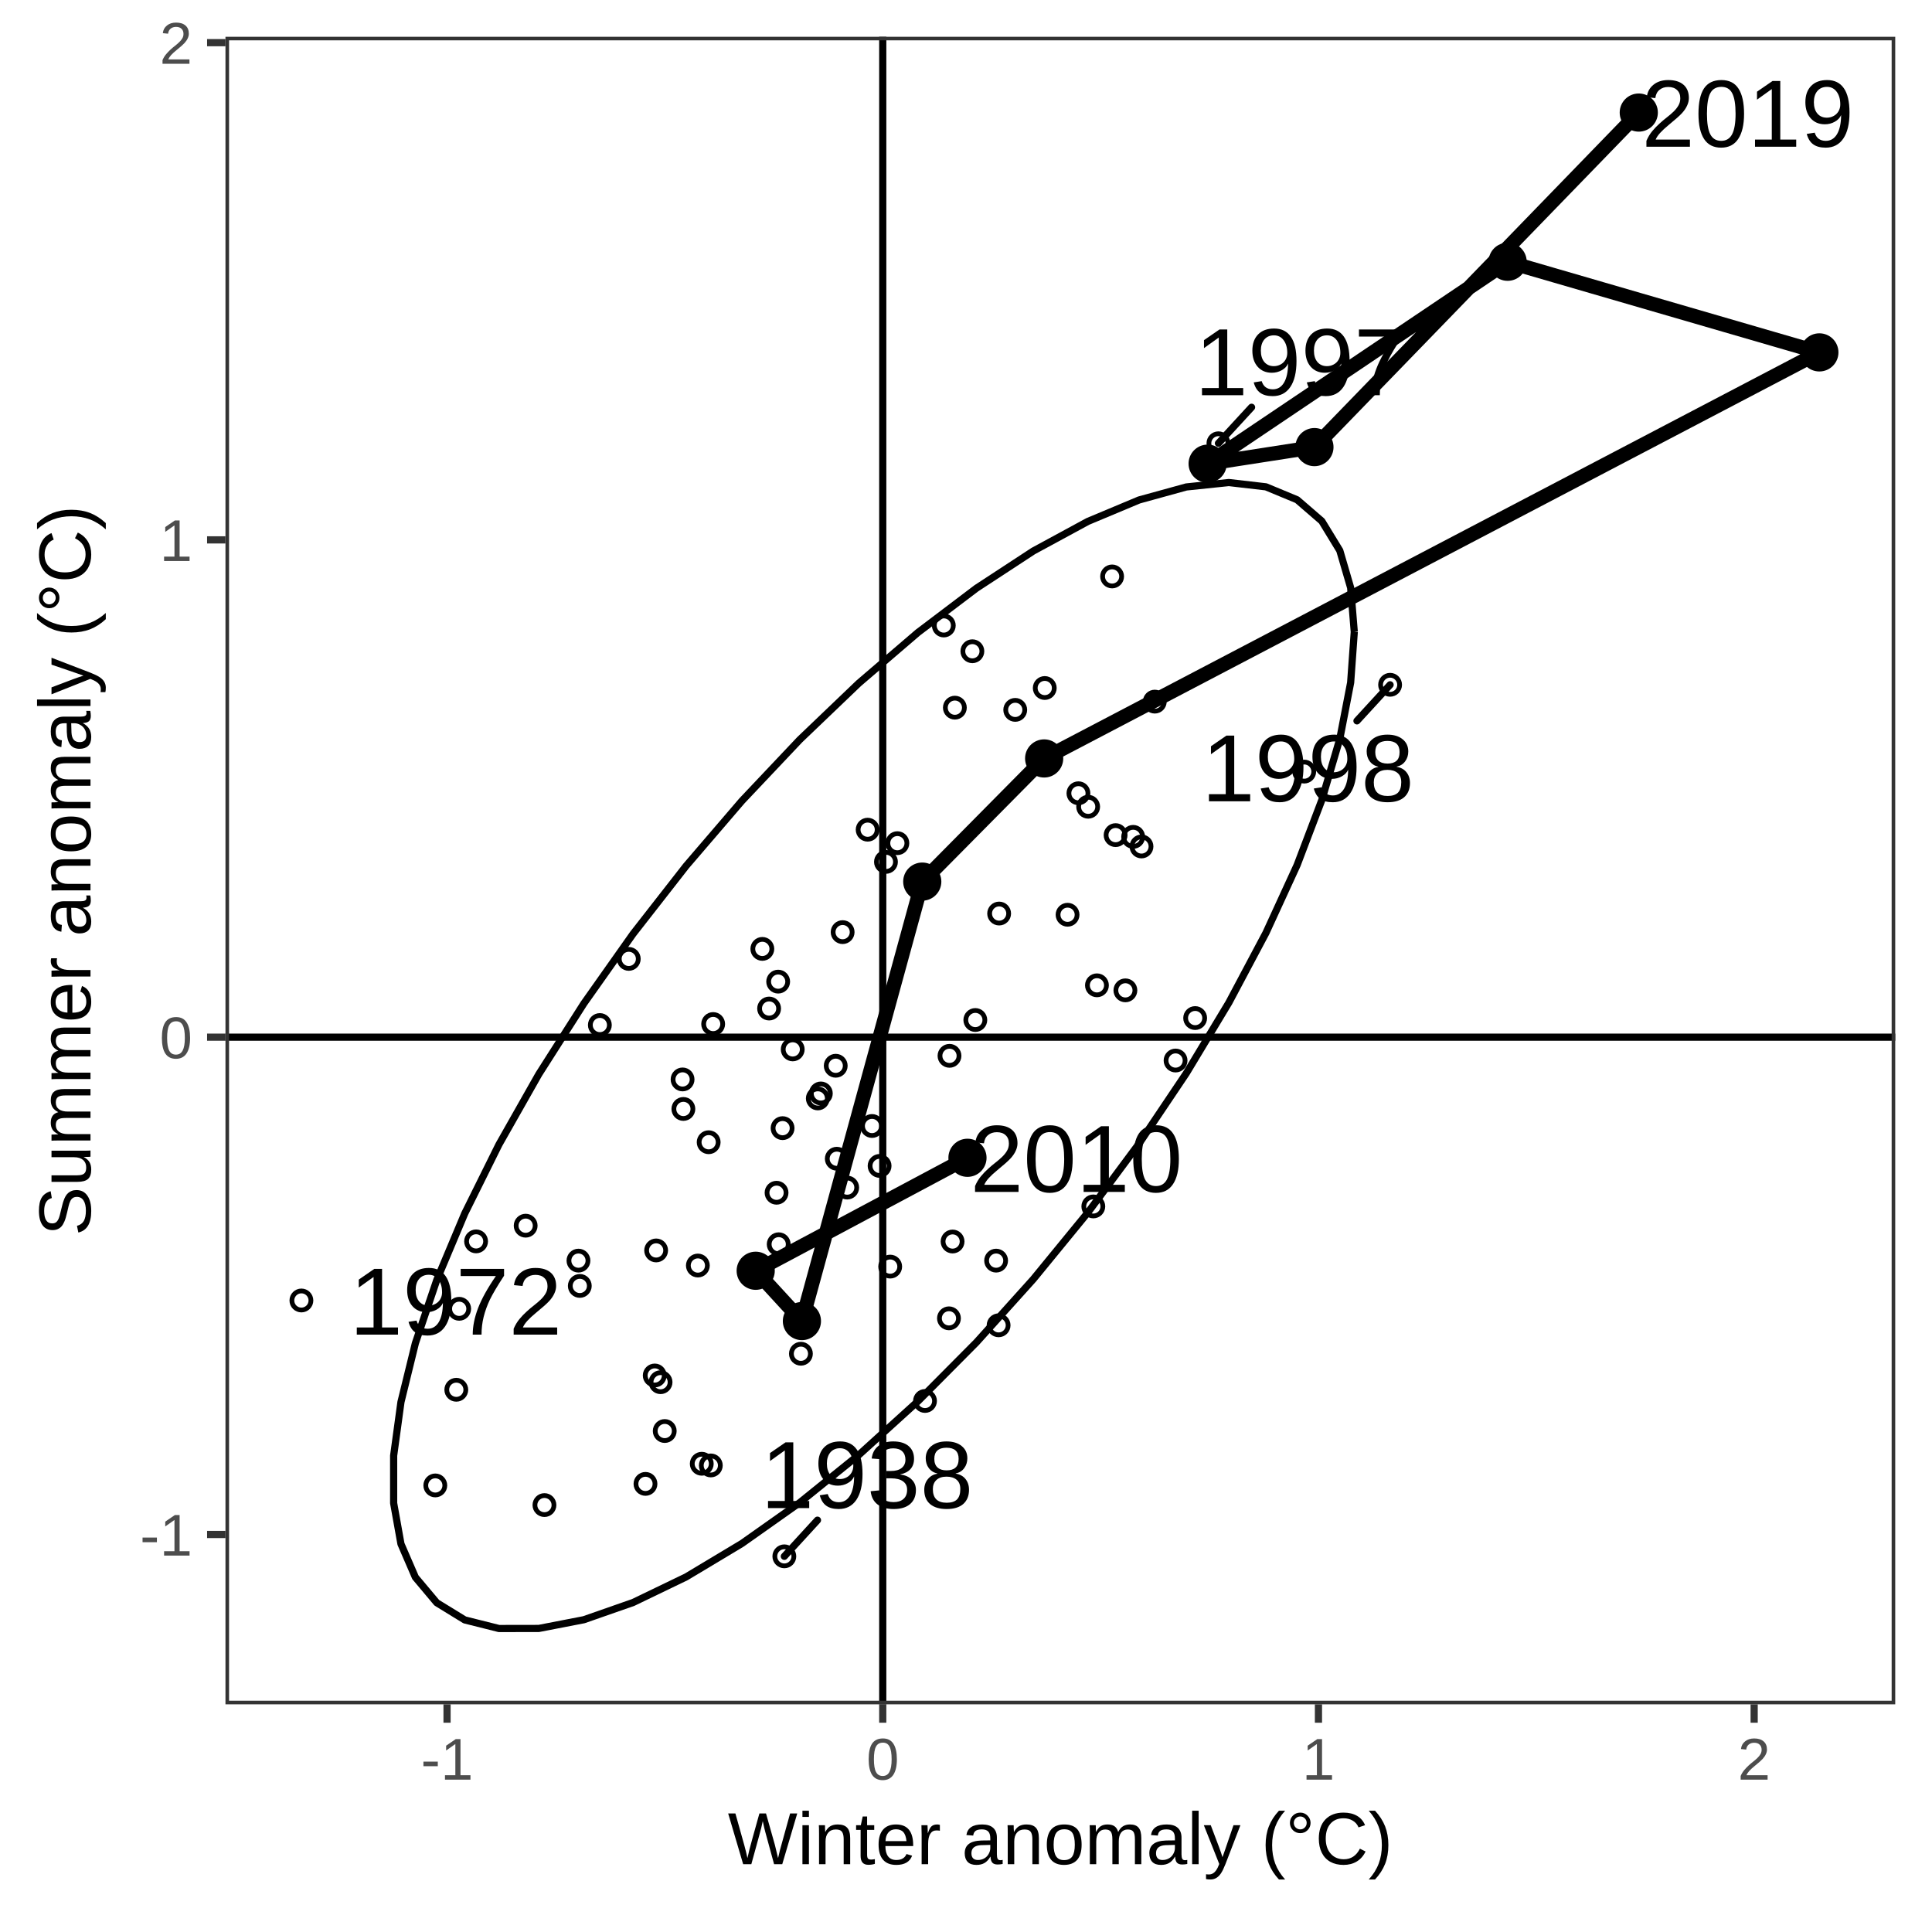
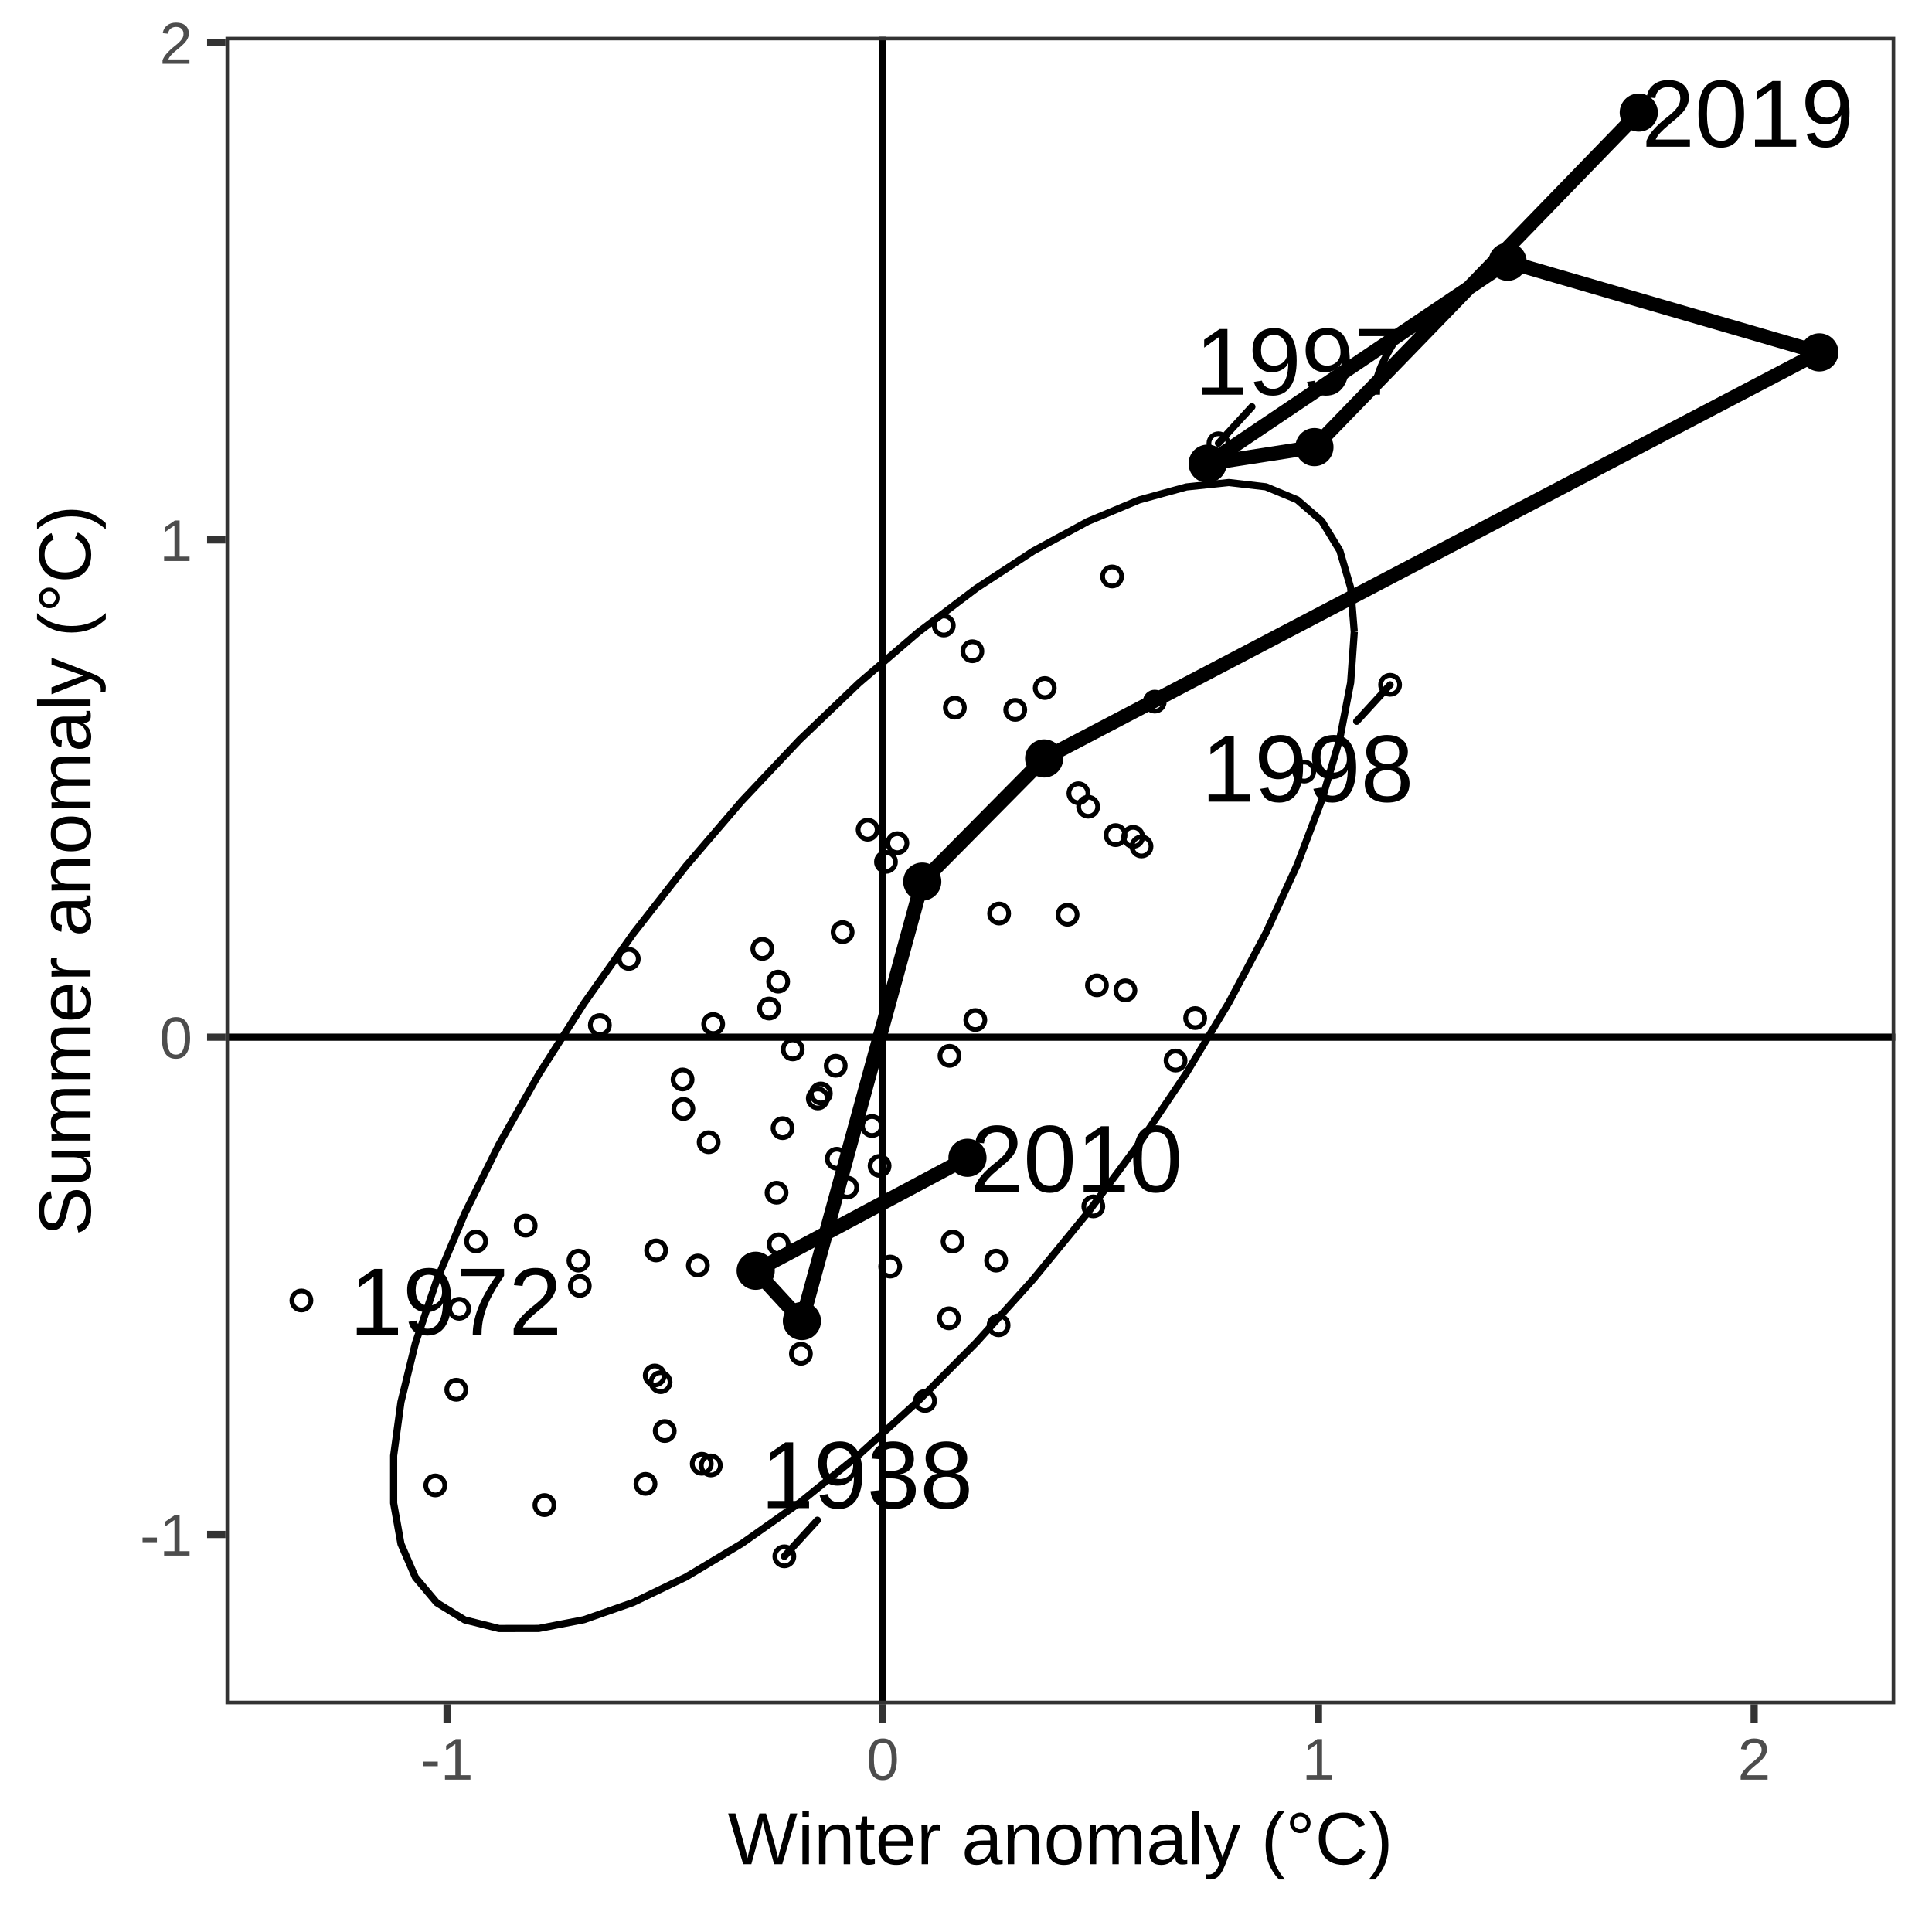
<svg xmlns="http://www.w3.org/2000/svg" viewBox="0 0 288.00 288.00">
  <defs>
    <style type="text/css">
    line, polyline, polygon, path, rect, circle {
      fill: none;
      stroke: #000000;
      stroke-linecap: round;
      stroke-linejoin: round;
      stroke-miterlimit: 10.00;
    }
  </style>
  </defs>
  <rect width="100%" height="100%" style="stroke: none; fill: #FFFFFF;" />
  <rect x="0.00" y="0.00" width="288.00" height="288.00" style="stroke-width: 1.07; stroke: #FFFFFF; fill: #FFFFFF;" />
  <defs>
    <clipPath id="cpMzMuNjF8MjgyLjUyfDI1NC4wNnw1LjQ4">
      <rect x="33.61" y="5.48" width="248.91" height="248.58" />
    </clipPath>
  </defs>
  <rect x="33.61" y="5.48" width="248.91" height="248.58" style="stroke-width: 1.07; stroke: none; fill: #FFFFFF;" clip-path="url(#cpMzMuNjF8MjgyLjUyfDI1NC4wNnw1LjQ4)" />
  <line x1="33.61" y1="154.61" x2="282.52" y2="154.61" style="stroke-width: 1.07; stroke-linecap: butt;" clip-path="url(#cpMzMuNjF8MjgyLjUyfDI1NC4wNnw1LjQ4)" />
  <line x1="131.59" y1="254.06" x2="131.59" y2="5.48" style="stroke-width: 1.07; stroke-linecap: butt;" clip-path="url(#cpMzMuNjF8MjgyLjUyfDI1NC4wNnw1LjQ4)" />
  <polyline points="201.88,94.20 201.34,87.61 199.72,82.07 197.04,77.68 193.36,74.50 188.71,72.57 183.18,71.93 176.84,72.59 169.80,74.53 162.16,77.73 154.03,82.14 145.55,87.69 136.83,94.29 128.01,101.85 119.22,110.26 110.60,119.38 102.28,129.08 94.38,139.20 87.03,149.60 80.32,160.13 74.38,170.61 69.28,180.89 65.11,190.81 61.92,200.23 59.77,209.00 58.68,216.99 58.68,224.07 59.77,230.15 61.92,235.12 65.11,238.92 69.28,241.48 74.38,242.76 80.32,242.75 87.03,241.45 94.38,238.88 102.28,235.07 110.60,230.08 119.22,223.99 128.01,216.89 136.83,208.89 145.55,200.11 154.03,190.69 162.16,180.76 169.80,170.47 176.84,159.99 183.18,149.47 188.71,139.07 193.36,128.95 197.04,119.26 199.72,110.15 201.34,101.75 201.88,94.20 " style="stroke-width: 1.07; stroke-linecap: butt;" clip-path="url(#cpMzMuNjF8MjgyLjUyfDI1NC4wNnw1LjQ4)" />
  <circle cx="97.81" cy="186.40" r="1.42" style="stroke-width: 0.71;" clip-path="url(#cpMzMuNjF8MjgyLjUyfDI1NC4wNnw1LjQ4)" />
  <circle cx="116.92" cy="232.00" r="1.42" style="stroke-width: 0.71;" clip-path="url(#cpMzMuNjF8MjgyLjUyfDI1NC4wNnw1LjQ4)" />
  <circle cx="148.86" cy="197.56" r="1.42" style="stroke-width: 0.71;" clip-path="url(#cpMzMuNjF8MjgyLjUyfDI1NC4wNnw1LjQ4)" />
  <circle cx="178.16" cy="151.76" r="1.42" style="stroke-width: 0.71;" clip-path="url(#cpMzMuNjF8MjgyLjUyfDI1NC4wNnw1LjQ4)" />
  <circle cx="194.42" cy="115.02" r="1.42" style="stroke-width: 0.71;" clip-path="url(#cpMzMuNjF8MjgyLjUyfDI1NC4wNnw1LjQ4)" />
  <circle cx="159.14" cy="136.36" r="1.42" style="stroke-width: 0.71;" clip-path="url(#cpMzMuNjF8MjgyLjUyfDI1NC4wNnw1LjQ4)" />
  <circle cx="116.66" cy="168.17" r="1.42" style="stroke-width: 0.71;" clip-path="url(#cpMzMuNjF8MjgyLjUyfDI1NC4wNnw1LjQ4)" />
  <circle cx="145.39" cy="152.05" r="1.42" style="stroke-width: 0.71;" clip-path="url(#cpMzMuNjF8MjgyLjUyfDI1NC4wNnw1LjQ4)" />
  <circle cx="131.12" cy="173.80" r="1.42" style="stroke-width: 0.71;" clip-path="url(#cpMzMuNjF8MjgyLjUyfDI1NC4wNnw1LjQ4)" />
  <circle cx="86.23" cy="187.92" r="1.42" style="stroke-width: 0.71;" clip-path="url(#cpMzMuNjF8MjgyLjUyfDI1NC4wNnw1LjQ4)" />
  <circle cx="89.42" cy="152.80" r="1.42" style="stroke-width: 0.71;" clip-path="url(#cpMzMuNjF8MjgyLjUyfDI1NC4wNnw1LjQ4)" />
  <circle cx="101.75" cy="160.91" r="1.42" style="stroke-width: 0.71;" clip-path="url(#cpMzMuNjF8MjgyLjUyfDI1NC4wNnw1LjQ4)" />
  <circle cx="70.97" cy="185.05" r="1.42" style="stroke-width: 0.71;" clip-path="url(#cpMzMuNjF8MjgyLjUyfDI1NC4wNnw1LjQ4)" />
  <circle cx="68.02" cy="207.17" r="1.42" style="stroke-width: 0.71;" clip-path="url(#cpMzMuNjF8MjgyLjUyfDI1NC4wNnw1LjQ4)" />
  <circle cx="104.03" cy="188.65" r="1.42" style="stroke-width: 0.71;" clip-path="url(#cpMzMuNjF8MjgyLjUyfDI1NC4wNnw1LjQ4)" />
  <circle cx="96.22" cy="221.20" r="1.42" style="stroke-width: 0.71;" clip-path="url(#cpMzMuNjF8MjgyLjUyfDI1NC4wNnw1LjQ4)" />
  <circle cx="142.00" cy="185.07" r="1.42" style="stroke-width: 0.71;" clip-path="url(#cpMzMuNjF8MjgyLjUyfDI1NC4wNnw1LjQ4)" />
  <circle cx="137.89" cy="208.84" r="1.42" style="stroke-width: 0.71;" clip-path="url(#cpMzMuNjF8MjgyLjUyfDI1NC4wNnw1LjQ4)" />
  <circle cx="104.61" cy="218.20" r="1.42" style="stroke-width: 0.71;" clip-path="url(#cpMzMuNjF8MjgyLjUyfDI1NC4wNnw1LjQ4)" />
  <circle cx="64.89" cy="221.43" r="1.42" style="stroke-width: 0.71;" clip-path="url(#cpMzMuNjF8MjgyLjUyfDI1NC4wNnw1LjQ4)" />
  <circle cx="101.87" cy="165.31" r="1.42" style="stroke-width: 0.71;" clip-path="url(#cpMzMuNjF8MjgyLjUyfDI1NC4wNnw1LjQ4)" />
  <circle cx="162.21" cy="120.26" r="1.42" style="stroke-width: 0.71;" clip-path="url(#cpMzMuNjF8MjgyLjUyfDI1NC4wNnw1LjQ4)" />
  <circle cx="122.36" cy="163.00" r="1.42" style="stroke-width: 0.71;" clip-path="url(#cpMzMuNjF8MjgyLjUyfDI1NC4wNnw1LjQ4)" />
  <circle cx="116.08" cy="185.48" r="1.42" style="stroke-width: 0.71;" clip-path="url(#cpMzMuNjF8MjgyLjUyfDI1NC4wNnw1LjQ4)" />
  <circle cx="125.61" cy="138.95" r="1.42" style="stroke-width: 0.71;" clip-path="url(#cpMzMuNjF8MjgyLjUyfDI1NC4wNnw1LjQ4)" />
  <circle cx="126.29" cy="177.03" r="1.42" style="stroke-width: 0.71;" clip-path="url(#cpMzMuNjF8MjgyLjUyfDI1NC4wNnw1LjQ4)" />
  <circle cx="167.76" cy="147.63" r="1.42" style="stroke-width: 0.71;" clip-path="url(#cpMzMuNjF8MjgyLjUyfDI1NC4wNnw1LjQ4)" />
  <circle cx="129.99" cy="167.85" r="1.42" style="stroke-width: 0.71;" clip-path="url(#cpMzMuNjF8MjgyLjUyfDI1NC4wNnw1LjQ4)" />
  <circle cx="105.64" cy="170.27" r="1.42" style="stroke-width: 0.71;" clip-path="url(#cpMzMuNjF8MjgyLjUyfDI1NC4wNnw1LjQ4)" />
  <circle cx="132.70" cy="188.81" r="1.42" style="stroke-width: 0.71;" clip-path="url(#cpMzMuNjF8MjgyLjUyfDI1NC4wNnw1LjQ4)" />
  <circle cx="118.17" cy="156.43" r="1.42" style="stroke-width: 0.71;" clip-path="url(#cpMzMuNjF8MjgyLjUyfDI1NC4wNnw1LjQ4)" />
  <circle cx="93.73" cy="142.94" r="1.42" style="stroke-width: 0.71;" clip-path="url(#cpMzMuNjF8MjgyLjUyfDI1NC4wNnw1LjQ4)" />
  <circle cx="78.36" cy="182.71" r="1.42" style="stroke-width: 0.71;" clip-path="url(#cpMzMuNjF8MjgyLjUyfDI1NC4wNnw1LjQ4)" />
  <circle cx="119.39" cy="201.80" r="1.42" style="stroke-width: 0.71;" clip-path="url(#cpMzMuNjF8MjgyLjUyfDI1NC4wNnw1LjQ4)" />
  <circle cx="68.45" cy="195.10" r="1.42" style="stroke-width: 0.71;" clip-path="url(#cpMzMuNjF8MjgyLjUyfDI1NC4wNnw1LjQ4)" />
  <circle cx="44.93" cy="193.86" r="1.42" style="stroke-width: 0.71;" clip-path="url(#cpMzMuNjF8MjgyLjUyfDI1NC4wNnw1LjQ4)" />
  <circle cx="99.09" cy="213.32" r="1.42" style="stroke-width: 0.71;" clip-path="url(#cpMzMuNjF8MjgyLjUyfDI1NC4wNnw1LjQ4)" />
  <circle cx="97.60" cy="205.04" r="1.42" style="stroke-width: 0.71;" clip-path="url(#cpMzMuNjF8MjgyLjUyfDI1NC4wNnw1LjQ4)" />
  <circle cx="81.16" cy="224.36" r="1.42" style="stroke-width: 0.71;" clip-path="url(#cpMzMuNjF8MjgyLjUyfDI1NC4wNnw1LjQ4)" />
  <circle cx="105.96" cy="218.45" r="1.42" style="stroke-width: 0.71;" clip-path="url(#cpMzMuNjF8MjgyLjUyfDI1NC4wNnw1LjQ4)" />
  <circle cx="141.46" cy="196.52" r="1.42" style="stroke-width: 0.71;" clip-path="url(#cpMzMuNjF8MjgyLjUyfDI1NC4wNnw1LjQ4)" />
  <circle cx="113.64" cy="141.45" r="1.42" style="stroke-width: 0.71;" clip-path="url(#cpMzMuNjF8MjgyLjUyfDI1NC4wNnw1LjQ4)" />
  <circle cx="115.76" cy="177.80" r="1.42" style="stroke-width: 0.71;" clip-path="url(#cpMzMuNjF8MjgyLjUyfDI1NC4wNnw1LjQ4)" />
  <circle cx="162.98" cy="179.84" r="1.42" style="stroke-width: 0.71;" clip-path="url(#cpMzMuNjF8MjgyLjUyfDI1NC4wNnw1LjQ4)" />
  <circle cx="175.24" cy="158.09" r="1.42" style="stroke-width: 0.71;" clip-path="url(#cpMzMuNjF8MjgyLjUyfDI1NC4wNnw1LjQ4)" />
  <circle cx="114.65" cy="150.34" r="1.42" style="stroke-width: 0.71;" clip-path="url(#cpMzMuNjF8MjgyLjUyfDI1NC4wNnw1LjQ4)" />
  <circle cx="172.14" cy="104.59" r="1.42" style="stroke-width: 0.71;" clip-path="url(#cpMzMuNjF8MjgyLjUyfDI1NC4wNnw1LjQ4)" />
  <circle cx="160.76" cy="118.25" r="1.42" style="stroke-width: 0.71;" clip-path="url(#cpMzMuNjF8MjgyLjUyfDI1NC4wNnw1LjQ4)" />
  <circle cx="116.00" cy="146.33" r="1.42" style="stroke-width: 0.71;" clip-path="url(#cpMzMuNjF8MjgyLjUyfDI1NC4wNnw1LjQ4)" />
  <circle cx="124.58" cy="158.87" r="1.42" style="stroke-width: 0.71;" clip-path="url(#cpMzMuNjF8MjgyLjUyfDI1NC4wNnw1LjQ4)" />
  <circle cx="166.30" cy="124.49" r="1.42" style="stroke-width: 0.71;" clip-path="url(#cpMzMuNjF8MjgyLjUyfDI1NC4wNnw1LjQ4)" />
  <circle cx="170.16" cy="126.18" r="1.42" style="stroke-width: 0.71;" clip-path="url(#cpMzMuNjF8MjgyLjUyfDI1NC4wNnw1LjQ4)" />
  <circle cx="132.07" cy="128.48" r="1.42" style="stroke-width: 0.71;" clip-path="url(#cpMzMuNjF8MjgyLjUyfDI1NC4wNnw1LjQ4)" />
  <circle cx="140.69" cy="93.24" r="1.42" style="stroke-width: 0.71;" clip-path="url(#cpMzMuNjF8MjgyLjUyfDI1NC4wNnw1LjQ4)" />
  <circle cx="129.34" cy="123.68" r="1.42" style="stroke-width: 0.71;" clip-path="url(#cpMzMuNjF8MjgyLjUyfDI1NC4wNnw1LjQ4)" />
  <circle cx="165.78" cy="85.93" r="1.42" style="stroke-width: 0.71;" clip-path="url(#cpMzMuNjF8MjgyLjUyfDI1NC4wNnw1LjQ4)" />
  <circle cx="144.95" cy="97.08" r="1.42" style="stroke-width: 0.71;" clip-path="url(#cpMzMuNjF8MjgyLjUyfDI1NC4wNnw1LjQ4)" />
  <circle cx="155.74" cy="102.56" r="1.42" style="stroke-width: 0.71;" clip-path="url(#cpMzMuNjF8MjgyLjUyfDI1NC4wNnw1LjQ4)" />
  <circle cx="168.92" cy="124.75" r="1.42" style="stroke-width: 0.71;" clip-path="url(#cpMzMuNjF8MjgyLjUyfDI1NC4wNnw1LjQ4)" />
  <circle cx="151.34" cy="105.82" r="1.42" style="stroke-width: 0.71;" clip-path="url(#cpMzMuNjF8MjgyLjUyfDI1NC4wNnw1LjQ4)" />
  <circle cx="181.63" cy="66.08" r="1.42" style="stroke-width: 0.71;" clip-path="url(#cpMzMuNjF8MjgyLjUyfDI1NC4wNnw1LjQ4)" />
  <circle cx="207.22" cy="102.08" r="1.42" style="stroke-width: 0.71;" clip-path="url(#cpMzMuNjF8MjgyLjUyfDI1NC4wNnw1LjQ4)" />
  <circle cx="148.49" cy="187.92" r="1.42" style="stroke-width: 0.71;" clip-path="url(#cpMzMuNjF8MjgyLjUyfDI1NC4wNnw1LjQ4)" />
  <circle cx="121.91" cy="163.74" r="1.42" style="stroke-width: 0.71;" clip-path="url(#cpMzMuNjF8MjgyLjUyfDI1NC4wNnw1LjQ4)" />
  <circle cx="124.74" cy="172.73" r="1.42" style="stroke-width: 0.71;" clip-path="url(#cpMzMuNjF8MjgyLjUyfDI1NC4wNnw1LjQ4)" />
  <circle cx="141.54" cy="157.39" r="1.42" style="stroke-width: 0.71;" clip-path="url(#cpMzMuNjF8MjgyLjUyfDI1NC4wNnw1LjQ4)" />
  <circle cx="163.52" cy="146.88" r="1.42" style="stroke-width: 0.71;" clip-path="url(#cpMzMuNjF8MjgyLjUyfDI1NC4wNnw1LjQ4)" />
  <circle cx="133.77" cy="125.69" r="1.42" style="stroke-width: 0.71;" clip-path="url(#cpMzMuNjF8MjgyLjUyfDI1NC4wNnw1LjQ4)" />
  <circle cx="142.34" cy="105.49" r="1.42" style="stroke-width: 0.71;" clip-path="url(#cpMzMuNjF8MjgyLjUyfDI1NC4wNnw1LjQ4)" />
  <circle cx="148.94" cy="136.18" r="1.42" style="stroke-width: 0.71;" clip-path="url(#cpMzMuNjF8MjgyLjUyfDI1NC4wNnw1LjQ4)" />
  <circle cx="106.31" cy="152.65" r="1.42" style="stroke-width: 0.71;" clip-path="url(#cpMzMuNjF8MjgyLjUyfDI1NC4wNnw1LjQ4)" />
  <circle cx="98.47" cy="206.04" r="1.42" style="stroke-width: 0.71;" clip-path="url(#cpMzMuNjF8MjgyLjUyfDI1NC4wNnw1LjQ4)" />
  <circle cx="86.43" cy="191.69" r="1.42" style="stroke-width: 0.71;" clip-path="url(#cpMzMuNjF8MjgyLjUyfDI1NC4wNnw1LjQ4)" />
  <circle cx="144.22" cy="172.59" r="1.42" style="stroke-width: 0.71;" clip-path="url(#cpMzMuNjF8MjgyLjUyfDI1NC4wNnw1LjQ4)" />
  <circle cx="112.65" cy="189.43" r="1.42" style="stroke-width: 0.71;" clip-path="url(#cpMzMuNjF8MjgyLjUyfDI1NC4wNnw1LjQ4)" />
  <circle cx="119.54" cy="196.93" r="1.42" style="stroke-width: 0.71;" clip-path="url(#cpMzMuNjF8MjgyLjUyfDI1NC4wNnw1LjQ4)" />
  <circle cx="137.48" cy="131.42" r="1.42" style="stroke-width: 0.71;" clip-path="url(#cpMzMuNjF8MjgyLjUyfDI1NC4wNnw1LjQ4)" />
  <circle cx="155.65" cy="113.06" r="1.42" style="stroke-width: 0.71;" clip-path="url(#cpMzMuNjF8MjgyLjUyfDI1NC4wNnw1LjQ4)" />
  <circle cx="271.21" cy="52.53" r="1.42" style="stroke-width: 0.71;" clip-path="url(#cpMzMuNjF8MjgyLjUyfDI1NC4wNnw1LjQ4)" />
  <circle cx="224.74" cy="39.02" r="1.42" style="stroke-width: 0.71;" clip-path="url(#cpMzMuNjF8MjgyLjUyfDI1NC4wNnw1LjQ4)" />
  <circle cx="180.02" cy="69.12" r="1.42" style="stroke-width: 0.71;" clip-path="url(#cpMzMuNjF8MjgyLjUyfDI1NC4wNnw1LjQ4)" />
  <circle cx="195.94" cy="66.65" r="1.42" style="stroke-width: 0.71;" clip-path="url(#cpMzMuNjF8MjgyLjUyfDI1NC4wNnw1LjQ4)" />
  <circle cx="244.29" cy="16.78" r="1.42" style="stroke-width: 0.71;" clip-path="url(#cpMzMuNjF8MjgyLjUyfDI1NC4wNnw1LjQ4)" />
  <circle cx="144.22" cy="172.59" r="2.49" style="stroke-width: 0.71; fill: #000000;" clip-path="url(#cpMzMuNjF8MjgyLjUyfDI1NC4wNnw1LjQ4)" />
  <circle cx="112.65" cy="189.43" r="2.49" style="stroke-width: 0.71; fill: #000000;" clip-path="url(#cpMzMuNjF8MjgyLjUyfDI1NC4wNnw1LjQ4)" />
  <circle cx="119.54" cy="196.93" r="2.49" style="stroke-width: 0.71; fill: #000000;" clip-path="url(#cpMzMuNjF8MjgyLjUyfDI1NC4wNnw1LjQ4)" />
  <circle cx="137.48" cy="131.42" r="2.49" style="stroke-width: 0.71; fill: #000000;" clip-path="url(#cpMzMuNjF8MjgyLjUyfDI1NC4wNnw1LjQ4)" />
  <circle cx="155.65" cy="113.06" r="2.49" style="stroke-width: 0.71; fill: #000000;" clip-path="url(#cpMzMuNjF8MjgyLjUyfDI1NC4wNnw1LjQ4)" />
  <circle cx="271.21" cy="52.53" r="2.49" style="stroke-width: 0.71; fill: #000000;" clip-path="url(#cpMzMuNjF8MjgyLjUyfDI1NC4wNnw1LjQ4)" />
  <circle cx="224.74" cy="39.02" r="2.49" style="stroke-width: 0.71; fill: #000000;" clip-path="url(#cpMzMuNjF8MjgyLjUyfDI1NC4wNnw1LjQ4)" />
  <circle cx="180.02" cy="69.12" r="2.49" style="stroke-width: 0.71; fill: #000000;" clip-path="url(#cpMzMuNjF8MjgyLjUyfDI1NC4wNnw1LjQ4)" />
  <circle cx="195.94" cy="66.65" r="2.49" style="stroke-width: 0.71; fill: #000000;" clip-path="url(#cpMzMuNjF8MjgyLjUyfDI1NC4wNnw1LjQ4)" />
  <circle cx="244.29" cy="16.78" r="2.49" style="stroke-width: 0.71; fill: #000000;" clip-path="url(#cpMzMuNjF8MjgyLjUyfDI1NC4wNnw1LjQ4)" />
  <polyline points="144.22,172.59 112.65,189.43 119.54,196.93 137.48,131.42 155.65,113.06 271.21,52.53 224.74,39.02 180.02,69.12 195.94,66.65 244.29,16.78 " style="stroke-width: 2.13; stroke-linecap: butt;" clip-path="url(#cpMzMuNjF8MjgyLjUyfDI1NC4wNnw1LjQ4)" />
-   <line x1="121.86" y1="226.61" x2="116.92" y2="232.00" style="stroke-width: 1.07;" clip-path="url(#cpMzMuNjF8MjgyLjUyfDI1NC4wNnw1LjQ4)" />
+   <line x1="121.85" y1="226.61" x2="116.92" y2="232.00" style="stroke-width: 1.07;" clip-path="url(#cpMzMuNjF8MjgyLjUyfDI1NC4wNnw1LjQ4)" />
  <g clip-path="url(#cpMzMuNjF8MjgyLjUyfDI1NC4wNnw1LjQ4)">
-     <text x="113.41" y="224.81" style="font-size: 14.23px; font-family: Arial;" textLength="31.65px" lengthAdjust="spacingAndGlyphs">1938</text>
+     <text x="113.39" y="224.81" style="font-size: 14.23px; font-family: Arial;" textLength="31.65px" lengthAdjust="spacingAndGlyphs">1938</text>
  </g>
  <g clip-path="url(#cpMzMuNjF8MjgyLjUyfDI1NC4wNnw1LjQ4)">
    <text x="52.11" y="198.95" style="font-size: 14.23px; font-family: Arial;" textLength="31.65px" lengthAdjust="spacingAndGlyphs">1972</text>
  </g>
-   <line x1="186.57" y1="60.71" x2="181.63" y2="66.08" style="stroke-width: 1.07;" clip-path="url(#cpMzMuNjF8MjgyLjUyfDI1NC4wNnw1LjQ4)" />
+   <line x1="186.62" y1="60.64" x2="181.63" y2="66.08" style="stroke-width: 1.07;" clip-path="url(#cpMzMuNjF8MjgyLjUyfDI1NC4wNnw1LjQ4)" />
  <g clip-path="url(#cpMzMuNjF8MjgyLjUyfDI1NC4wNnw1LjQ4)">
-     <text x="178.10" y="58.91" style="font-size: 14.23px; font-family: Arial;" textLength="31.65px" lengthAdjust="spacingAndGlyphs">1997</text>
+     <text x="178.13" y="58.84" style="font-size: 14.23px; font-family: Arial;" textLength="31.65px" lengthAdjust="spacingAndGlyphs">1997</text>
  </g>
-   <line x1="202.28" y1="107.46" x2="207.22" y2="102.08" style="stroke-width: 1.07;" clip-path="url(#cpMzMuNjF8MjgyLjUyfDI1NC4wNnw1LjQ4)" />
+   <line x1="202.24" y1="107.52" x2="207.22" y2="102.08" style="stroke-width: 1.07;" clip-path="url(#cpMzMuNjF8MjgyLjUyfDI1NC4wNnw1LjQ4)" />
  <g clip-path="url(#cpMzMuNjF8MjgyLjUyfDI1NC4wNnw1LjQ4)">
-     <text x="179.14" y="119.45" style="font-size: 14.23px; font-family: Arial;" textLength="31.65px" lengthAdjust="spacingAndGlyphs">1998</text>
+     <text x="179.08" y="119.50" style="font-size: 14.23px; font-family: Arial;" textLength="31.65px" lengthAdjust="spacingAndGlyphs">1998</text>
  </g>
  <g clip-path="url(#cpMzMuNjF8MjgyLjUyfDI1NC4wNnw1LjQ4)">
    <text x="144.63" y="177.68" style="font-size: 14.23px; font-family: Arial;" textLength="31.65px" lengthAdjust="spacingAndGlyphs">2010</text>
  </g>
  <g clip-path="url(#cpMzMuNjF8MjgyLjUyfDI1NC4wNnw1LjQ4)">
    <text x="244.71" y="21.87" style="font-size: 14.23px; font-family: Arial;" textLength="31.65px" lengthAdjust="spacingAndGlyphs">2019</text>
  </g>
  <rect x="33.61" y="5.48" width="248.91" height="248.58" style="stroke-width: 1.07; stroke: #333333;" clip-path="url(#cpMzMuNjF8MjgyLjUyfDI1NC4wNnw1LjQ4)" />
  <defs>
    <clipPath id="cpMC4wMHwyODguMDB8Mjg4LjAwfDAuMDA=">
      <rect x="0.00" y="0.00" width="288.00" height="288.00" />
    </clipPath>
  </defs>
  <g clip-path="url(#cpMC4wMHwyODguMDB8Mjg4LjAwfDAuMDA=)">
    <text x="20.86" y="231.89" style="font-size: 8.80px; fill: #4D4D4D; font-family: Arial;" textLength="7.82px" lengthAdjust="spacingAndGlyphs">-1</text>
  </g>
  <g clip-path="url(#cpMC4wMHwyODguMDB8Mjg4LjAwfDAuMDA=)">
    <text x="23.79" y="157.76" style="font-size: 8.80px; fill: #4D4D4D; font-family: Arial;" textLength="4.89px" lengthAdjust="spacingAndGlyphs">0</text>
  </g>
  <g clip-path="url(#cpMC4wMHwyODguMDB8Mjg4LjAwfDAuMDA=)">
    <text x="23.79" y="83.63" style="font-size: 8.80px; fill: #4D4D4D; font-family: Arial;" textLength="4.89px" lengthAdjust="spacingAndGlyphs">1</text>
  </g>
  <g clip-path="url(#cpMC4wMHwyODguMDB8Mjg4LjAwfDAuMDA=)">
    <text x="23.79" y="9.51" style="font-size: 8.80px; fill: #4D4D4D; font-family: Arial;" textLength="4.89px" lengthAdjust="spacingAndGlyphs">2</text>
  </g>
  <polyline points="30.87,228.74 33.61,228.74 " style="stroke-width: 1.07; stroke: #333333; stroke-linecap: butt;" clip-path="url(#cpMC4wMHwyODguMDB8Mjg4LjAwfDAuMDA=)" />
  <polyline points="30.87,154.61 33.61,154.61 " style="stroke-width: 1.07; stroke: #333333; stroke-linecap: butt;" clip-path="url(#cpMC4wMHwyODguMDB8Mjg4LjAwfDAuMDA=)" />
  <polyline points="30.87,80.48 33.61,80.48 " style="stroke-width: 1.07; stroke: #333333; stroke-linecap: butt;" clip-path="url(#cpMC4wMHwyODguMDB8Mjg4LjAwfDAuMDA=)" />
  <polyline points="30.87,6.36 33.61,6.36 " style="stroke-width: 1.07; stroke: #333333; stroke-linecap: butt;" clip-path="url(#cpMC4wMHwyODguMDB8Mjg4LjAwfDAuMDA=)" />
  <polyline points="66.64,256.80 66.64,254.06 " style="stroke-width: 1.07; stroke: #333333; stroke-linecap: butt;" clip-path="url(#cpMC4wMHwyODguMDB8Mjg4LjAwfDAuMDA=)" />
  <polyline points="131.59,256.80 131.59,254.06 " style="stroke-width: 1.07; stroke: #333333; stroke-linecap: butt;" clip-path="url(#cpMC4wMHwyODguMDB8Mjg4LjAwfDAuMDA=)" />
  <polyline points="196.54,256.80 196.54,254.06 " style="stroke-width: 1.07; stroke: #333333; stroke-linecap: butt;" clip-path="url(#cpMC4wMHwyODguMDB8Mjg4LjAwfDAuMDA=)" />
  <polyline points="261.49,256.80 261.49,254.06 " style="stroke-width: 1.07; stroke: #333333; stroke-linecap: butt;" clip-path="url(#cpMC4wMHwyODguMDB8Mjg4LjAwfDAuMDA=)" />
  <g clip-path="url(#cpMC4wMHwyODguMDB8Mjg4LjAwfDAuMDA=)">
    <text x="62.73" y="265.29" style="font-size: 8.80px; fill: #4D4D4D; font-family: Arial;" textLength="7.82px" lengthAdjust="spacingAndGlyphs">-1</text>
  </g>
  <g clip-path="url(#cpMC4wMHwyODguMDB8Mjg4LjAwfDAuMDA=)">
    <text x="129.15" y="265.29" style="font-size: 8.80px; fill: #4D4D4D; font-family: Arial;" textLength="4.89px" lengthAdjust="spacingAndGlyphs">0</text>
  </g>
  <g clip-path="url(#cpMC4wMHwyODguMDB8Mjg4LjAwfDAuMDA=)">
    <text x="194.09" y="265.29" style="font-size: 8.80px; fill: #4D4D4D; font-family: Arial;" textLength="4.89px" lengthAdjust="spacingAndGlyphs">1</text>
  </g>
  <g clip-path="url(#cpMC4wMHwyODguMDB8Mjg4LjAwfDAuMDA=)">
    <text x="259.04" y="265.29" style="font-size: 8.80px; fill: #4D4D4D; font-family: Arial;" textLength="4.89px" lengthAdjust="spacingAndGlyphs">2</text>
  </g>
  <g clip-path="url(#cpMC4wMHwyODguMDB8Mjg4LjAwfDAuMDA=)">
    <text x="108.50" y="277.89" style="font-size: 11.00px; font-family: Arial;" textLength="83.13px" lengthAdjust="spacingAndGlyphs">Winter anomaly (</text>
  </g>
  <g clip-path="url(#cpMC4wMHwyODguMDB8Mjg4LjAwfDAuMDA=)">
    <text x="191.63" y="277.89" style="font-size: 11.00px; font-family: Arial;" textLength="4.40px" lengthAdjust="spacingAndGlyphs">°</text>
  </g>
  <g clip-path="url(#cpMC4wMHwyODguMDB8Mjg4LjAwfDAuMDA=)">
    <text x="196.03" y="277.89" style="font-size: 11.00px; font-family: Arial;" textLength="11.61px" lengthAdjust="spacingAndGlyphs">C)</text>
  </g>
  <g clip-path="url(#cpMC4wMHwyODguMDB8Mjg4LjAwfDAuMDA=)">
    <text transform="translate(13.49,184.23) rotate(-90)" style="font-size: 11.00px; font-family: Arial;" textLength="92.91px" lengthAdjust="spacingAndGlyphs">Summer anomaly (</text>
  </g>
  <g clip-path="url(#cpMC4wMHwyODguMDB8Mjg4LjAwfDAuMDA=)">
    <text transform="translate(13.49,91.32) rotate(-90)" style="font-size: 11.00px; font-family: Arial;" textLength="4.40px" lengthAdjust="spacingAndGlyphs">°</text>
  </g>
  <g clip-path="url(#cpMC4wMHwyODguMDB8Mjg4LjAwfDAuMDA=)">
    <text transform="translate(13.49,86.92) rotate(-90)" style="font-size: 11.00px; font-family: Arial;" textLength="11.61px" lengthAdjust="spacingAndGlyphs">C)</text>
  </g>
</svg>
